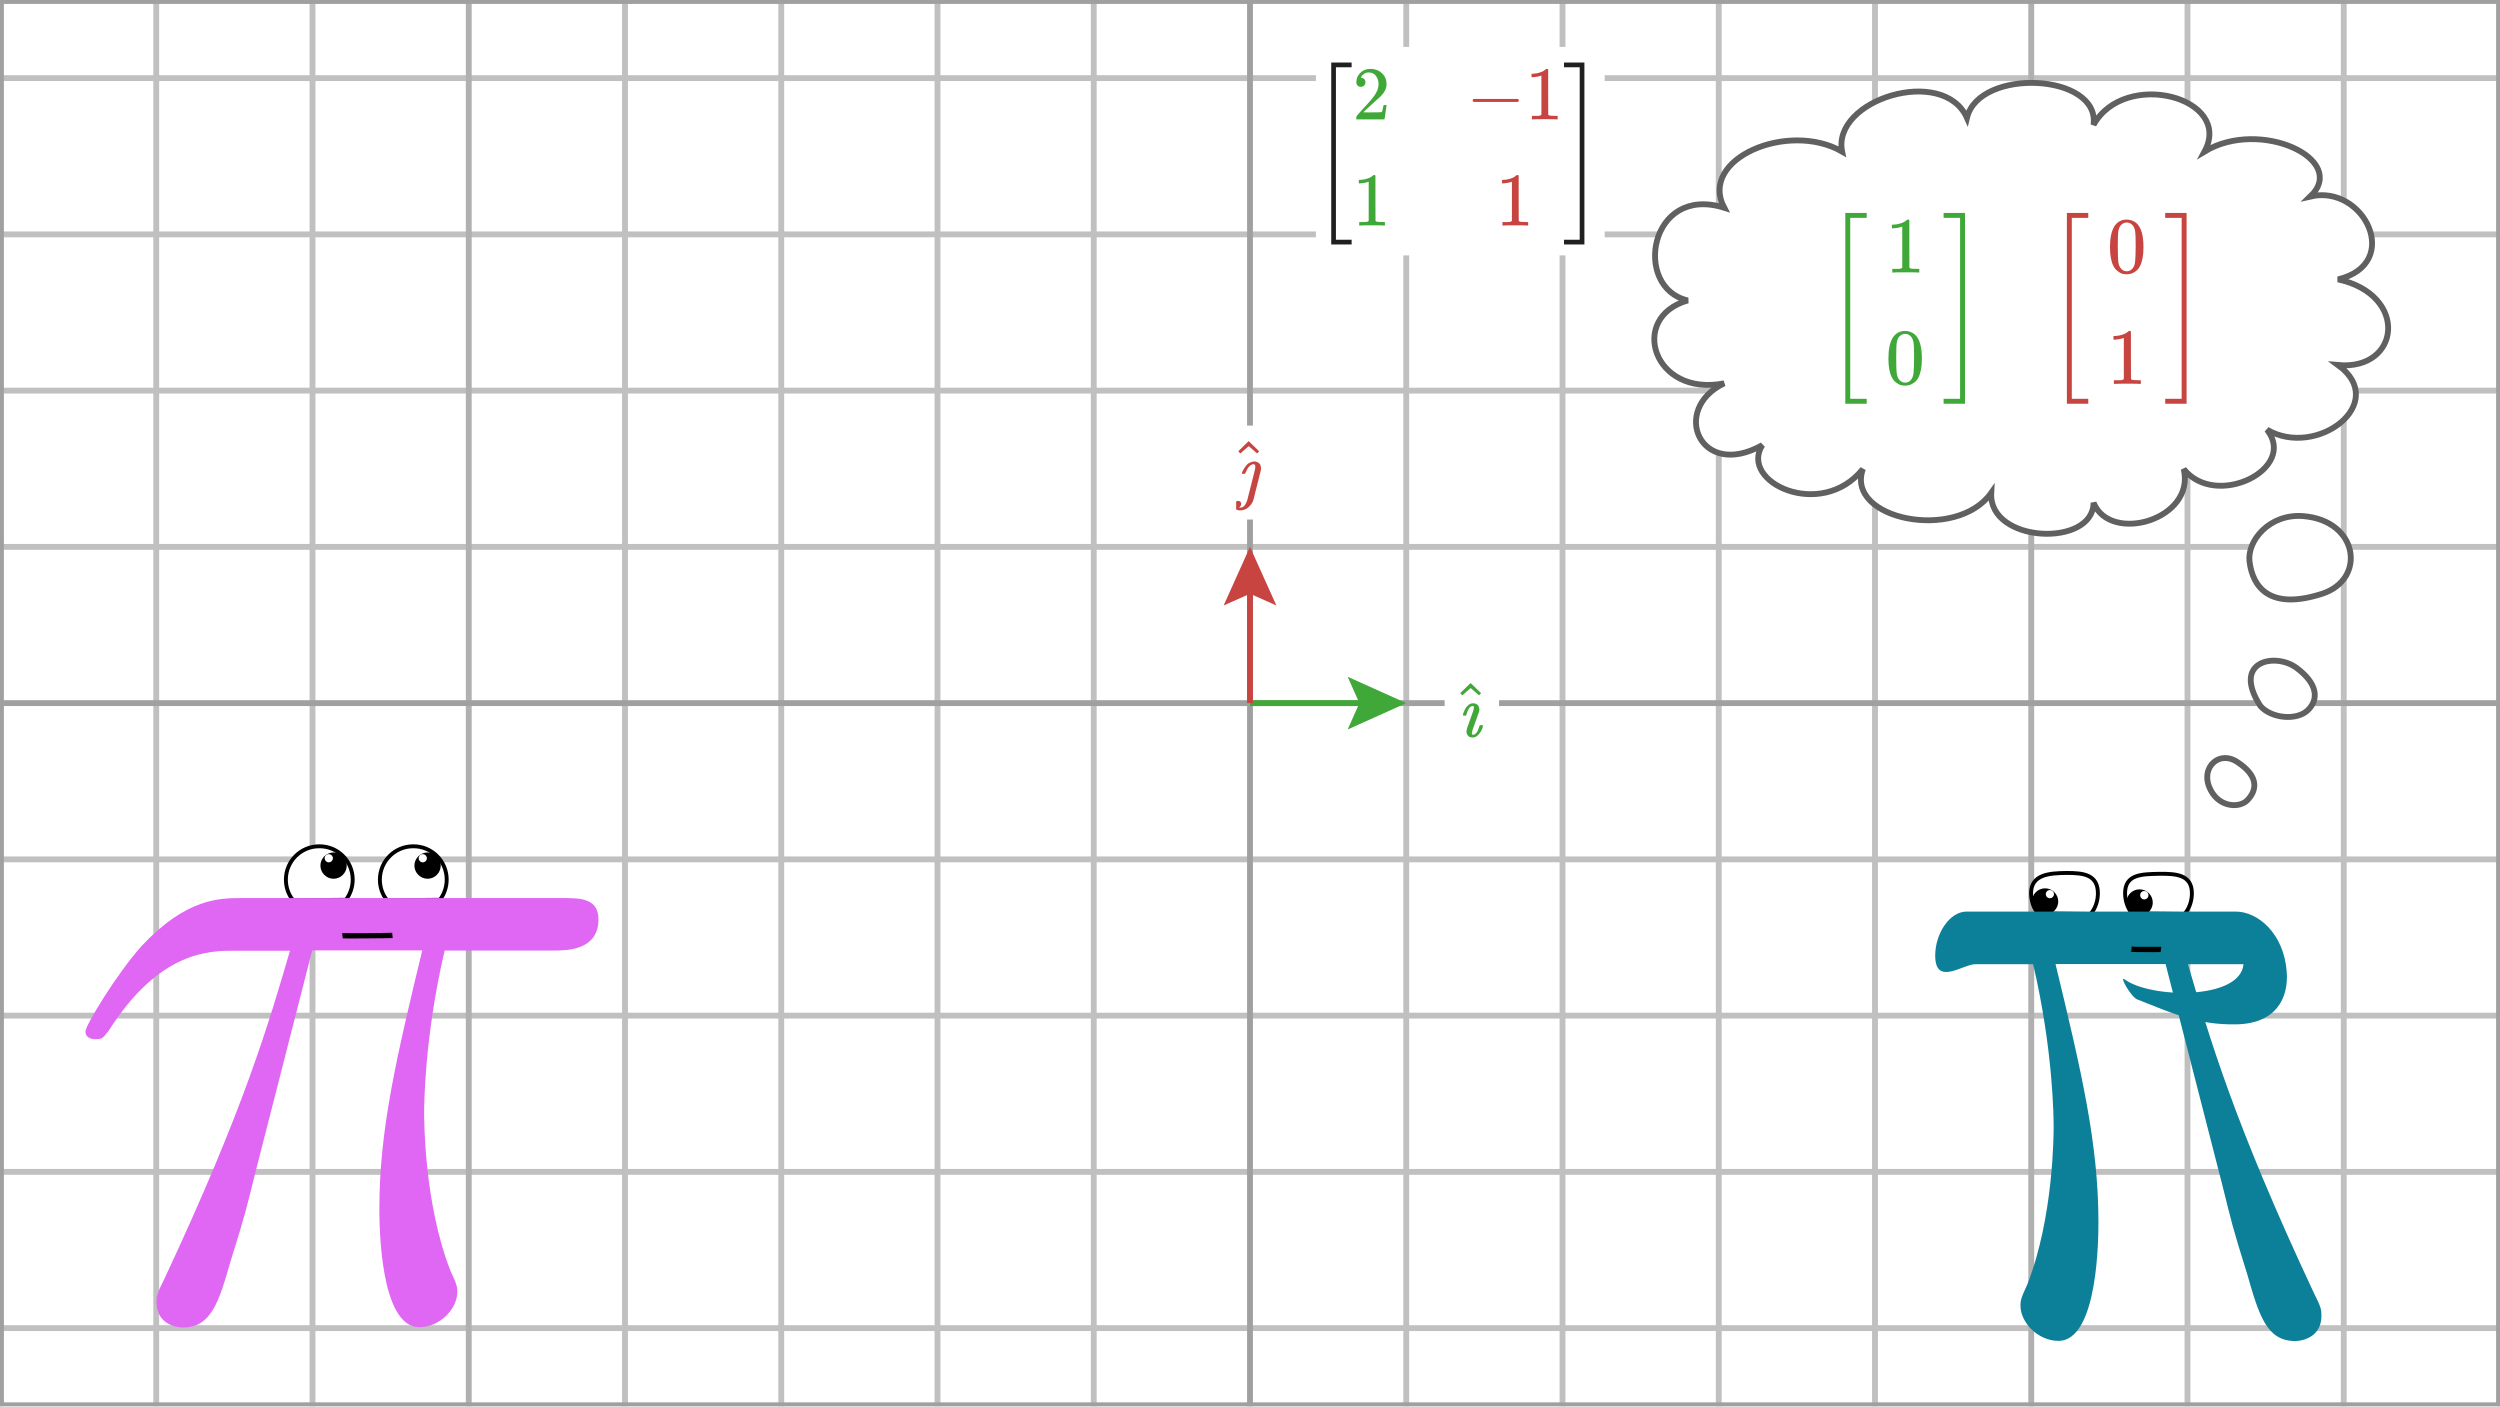
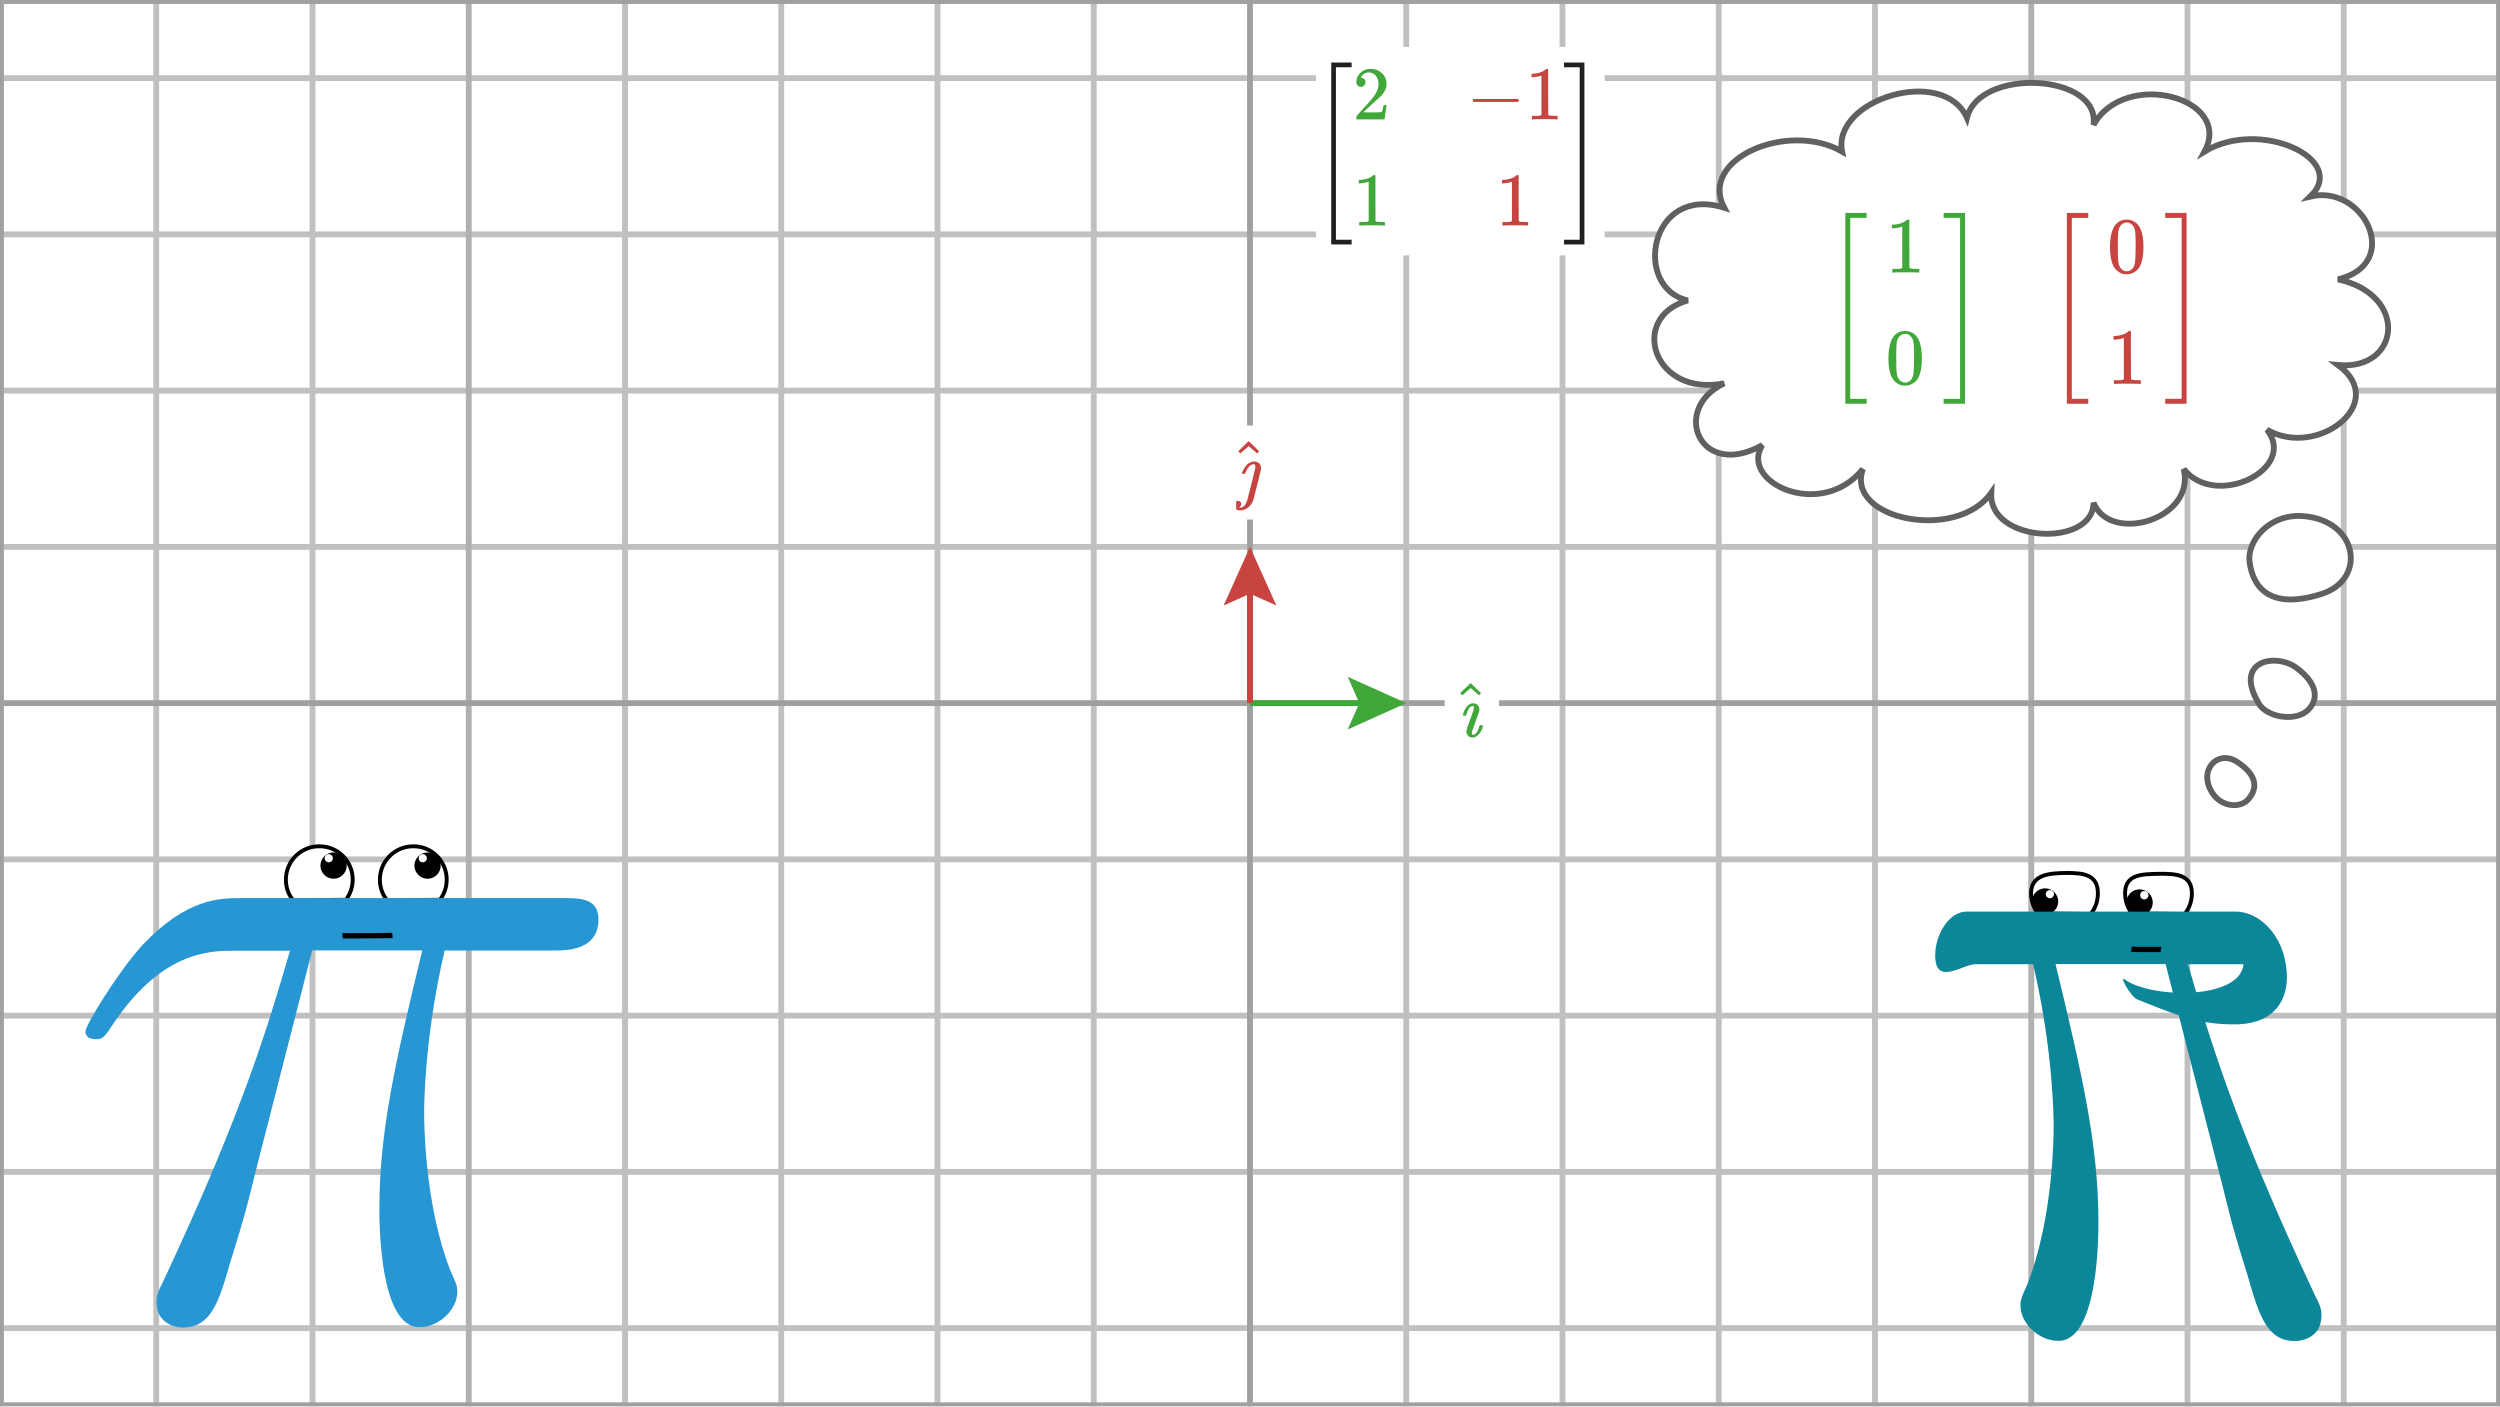
<svg xmlns="http://www.w3.org/2000/svg" width="640" height="360" viewBox="0 0 640 360" fill="none">
  <g clip-path="url(#clip0_1354_9601)">
    <path d="M640 0H0V360H640V0Z" fill="white" />
    <g clip-path="url(#clip1_1354_9601)">
      <path d="M0 20H640" stroke="#C0C0C0" stroke-width="1.5" />
      <path d="M0 60H640" stroke="#C0C0C0" stroke-width="1.5" />
      <path d="M0 100H640" stroke="#C0C0C0" stroke-width="1.5" />
      <path d="M0 140H640" stroke="#C0C0C0" stroke-width="1.5" />
      <path d="M0 220H640" stroke="#C0C0C0" stroke-width="1.5" />
      <path d="M0 260H640" stroke="#C0C0C0" stroke-width="1.5" />
      <path d="M0 300H640" stroke="#C0C0C0" stroke-width="1.5" />
      <path d="M0 340H640" stroke="#C0C0C0" stroke-width="1.5" />
      <path d="M0 0V360" stroke="#C0C0C0" stroke-width="1.5" />
      <path d="M40 0V360" stroke="#C0C0C0" stroke-width="1.5" />
      <path d="M80 0V360" stroke="#C0C0C0" stroke-width="1.5" />
      <path d="M160 0V360" stroke="#C0C0C0" stroke-width="1.5" />
      <path d="M200 0V360" stroke="#C0C0C0" stroke-width="1.5" />
      <path d="M240 0V360" stroke="#C0C0C0" stroke-width="1.5" />
      <path d="M280 0V360" stroke="#C0C0C0" stroke-width="1.5" />
      <path d="M360 0V360" stroke="#C0C0C0" stroke-width="1.5" />
      <path d="M400 0V360" stroke="#C0C0C0" stroke-width="1.5" />
      <path d="M440 0V360" stroke="#C0C0C0" stroke-width="1.5" />
      <path d="M480 0V360" stroke="#C0C0C0" stroke-width="1.5" />
      <path d="M560 0V360" stroke="#C0C0C0" stroke-width="1.5" />
      <path d="M600 0V360" stroke="#C0C0C0" stroke-width="1.5" />
      <path d="M640 0V360" stroke="#C0C0C0" stroke-width="1.5" />
      <path d="M120 0V360" stroke="#B0B0B0" stroke-width="1.5" />
      <path d="M520 0V360" stroke="#B0B0B0" stroke-width="1.5" />
      <path d="M0 180H640" stroke="#A0A0A0" stroke-width="1.5" />
      <path d="M320 0V360" stroke="#A0A0A0" stroke-width="1.5" />
    </g>
    <path d="M345 173.25L360 180L345 186.75L348 180L345 173.25Z" fill="#40A839" />
    <path d="M320 180H356" stroke="#40A839" stroke-width="1.5" />
    <path d="M313.25 155L320 140L326.75 155L320 152L313.25 155Z" fill="#C74440" />
    <path d="M320 180V144" stroke="#C74440" stroke-width="1.5" />
    <path d="M640 0H0V360H640V0Z" stroke="#A0A0A0" stroke-width="2" />
    <path d="M410.804 12.011H336.877V65.378H410.804V12.011Z" fill="white" />
    <g clip-path="url(#clip2_1354_9601)">
      <path d="M340.795 62.579V16.011H346.016V17.214H341.998V61.375H346.016V62.579H340.795Z" fill="#202020" />
      <path d="M348.365 22.232C348.016 22.232 347.737 22.116 347.53 21.883C347.323 21.65 347.22 21.365 347.22 21.029C347.22 20.11 347.563 19.314 348.249 18.641C348.934 17.968 349.788 17.632 350.811 17.632C351.988 17.632 352.972 17.994 353.761 18.719C354.551 19.443 354.952 20.382 354.965 21.533C354.965 22.09 354.835 22.62 354.577 23.125C354.318 23.63 354.007 24.07 353.645 24.445C353.283 24.82 352.765 25.299 352.092 25.881C351.626 26.283 350.979 26.878 350.151 27.667L349.006 28.754L350.481 28.774C352.513 28.774 353.593 28.741 353.723 28.677C353.813 28.651 353.968 28.075 354.188 26.949V26.891H354.965V26.949C354.952 26.988 354.868 27.577 354.712 28.715C354.557 29.854 354.46 30.45 354.421 30.501V30.56H347.22V30.191V29.958C347.22 29.867 347.259 29.77 347.336 29.667C347.414 29.563 347.608 29.337 347.919 28.987C348.294 28.573 348.617 28.211 348.889 27.9C349.006 27.771 349.226 27.531 349.549 27.182C349.873 26.833 350.093 26.593 350.209 26.464C350.326 26.334 350.513 26.121 350.772 25.823C351.031 25.526 351.212 25.306 351.316 25.163C351.419 25.021 351.568 24.827 351.762 24.581C351.956 24.335 352.092 24.128 352.17 23.96C352.247 23.791 352.344 23.604 352.461 23.397C352.577 23.19 352.661 22.983 352.713 22.776C352.765 22.569 352.81 22.375 352.849 22.193C352.888 22.012 352.907 21.799 352.907 21.553C352.907 20.738 352.687 20.032 352.247 19.437C351.807 18.842 351.18 18.544 350.364 18.544C349.937 18.544 349.562 18.654 349.239 18.874C348.915 19.094 348.689 19.308 348.559 19.515C348.43 19.722 348.365 19.845 348.365 19.883C348.365 19.896 348.397 19.903 348.462 19.903C348.695 19.903 348.934 19.993 349.18 20.174C349.426 20.356 349.549 20.653 349.549 21.067C349.549 21.391 349.446 21.663 349.239 21.883C349.031 22.103 348.74 22.219 348.365 22.232Z" fill="#40A839" />
      <path d="M376.997 25.959C376.997 25.959 376.997 25.875 376.997 25.707C376.997 25.539 377.087 25.409 377.268 25.319H388.546C388.741 25.422 388.838 25.552 388.838 25.707C388.838 25.862 388.741 25.992 388.546 26.095H377.268C377.087 26.005 376.997 25.875 376.997 25.707V25.959Z" fill="#C74440" />
      <path d="M394.603 19.34L394.35 19.437C394.169 19.502 393.91 19.566 393.574 19.631C393.237 19.696 392.862 19.741 392.448 19.767H392.079V18.874H392.448C393.056 18.848 393.619 18.751 394.137 18.583C394.654 18.415 395.017 18.259 395.224 18.117C395.431 17.975 395.612 17.832 395.767 17.69C395.793 17.651 395.871 17.632 396 17.632C396.117 17.632 396.227 17.671 396.33 17.748V23.552L396.35 29.375C396.44 29.466 396.518 29.524 396.583 29.55C396.647 29.576 396.803 29.602 397.049 29.628C397.294 29.654 397.696 29.667 398.252 29.667H398.757V30.56H398.543C398.271 30.521 397.243 30.501 395.457 30.501C393.697 30.501 392.681 30.521 392.409 30.56H392.176V29.667H392.681C392.966 29.667 393.212 29.667 393.419 29.667C393.626 29.667 393.787 29.66 393.904 29.647C394.02 29.634 394.124 29.615 394.214 29.589C394.305 29.563 394.357 29.55 394.37 29.55C394.383 29.55 394.422 29.518 394.486 29.453C394.551 29.388 394.59 29.363 394.603 29.375V19.34Z" fill="#C74440" />
      <path d="M350.384 46.516L350.131 46.613C349.95 46.677 349.691 46.742 349.355 46.807C349.019 46.871 348.643 46.917 348.229 46.943H347.86V46.05H348.229C348.837 46.024 349.4 45.927 349.918 45.759C350.436 45.59 350.798 45.435 351.005 45.293C351.212 45.15 351.393 45.008 351.548 44.866C351.574 44.827 351.652 44.807 351.781 44.807C351.898 44.807 352.008 44.846 352.111 44.924V50.728L352.131 56.551C352.221 56.642 352.299 56.7 352.364 56.726C352.428 56.752 352.584 56.778 352.83 56.804C353.075 56.83 353.477 56.842 354.033 56.842H354.538V57.735H354.324C354.053 57.697 353.024 57.677 351.238 57.677C349.478 57.677 348.462 57.697 348.19 57.735H347.957V56.842H348.462C348.747 56.842 348.993 56.842 349.2 56.842C349.407 56.842 349.569 56.836 349.685 56.823C349.801 56.81 349.905 56.791 349.996 56.765C350.086 56.739 350.138 56.726 350.151 56.726C350.164 56.726 350.203 56.694 350.267 56.629C350.332 56.564 350.371 56.538 350.384 56.551V46.516Z" fill="#40A839" />
      <path d="M387.052 46.516L386.799 46.613C386.618 46.677 386.359 46.742 386.023 46.807C385.686 46.871 385.311 46.917 384.897 46.943H384.528V46.05H384.897C385.505 46.024 386.068 45.927 386.586 45.759C387.103 45.59 387.466 45.435 387.673 45.293C387.88 45.15 388.061 45.008 388.216 44.866C388.242 44.827 388.32 44.807 388.449 44.807C388.566 44.807 388.676 44.846 388.779 44.924V50.728L388.799 56.551C388.889 56.642 388.967 56.7 389.032 56.726C389.096 56.752 389.252 56.778 389.498 56.804C389.743 56.83 390.145 56.842 390.701 56.842H391.206V57.735H390.992C390.72 57.697 389.692 57.677 387.906 57.677C386.146 57.677 385.13 57.697 384.858 57.735H384.625V56.842H385.13C385.415 56.842 385.661 56.842 385.868 56.842C386.075 56.842 386.236 56.836 386.353 56.823C386.469 56.81 386.573 56.791 386.663 56.765C386.754 56.739 386.806 56.726 386.819 56.726C386.832 56.726 386.871 56.694 386.935 56.629C387 56.564 387.039 56.538 387.052 56.551V46.516Z" fill="#C74440" />
      <path d="M400.387 17.214V16.011H405.609V62.579H400.387V61.375H404.405V17.214H400.387Z" fill="#202020" />
    </g>
    <path d="M383.754 170.88H369.833V191.073H383.754V170.88Z" fill="white" />
    <g clip-path="url(#clip3_1354_9601)">
      <path d="M374.495 183.036C374.495 182.972 374.54 182.803 374.63 182.532C374.721 182.26 374.857 181.943 375.038 181.581C375.219 181.219 375.471 180.889 375.795 180.591C376.118 180.294 376.468 180.112 376.843 180.048H377.192C377.632 180.048 377.994 180.19 378.279 180.475C378.563 180.759 378.712 181.16 378.725 181.678C378.712 181.924 378.686 182.098 378.647 182.202C378.609 182.305 378.324 183.094 377.794 184.569C377.121 186.329 376.784 187.377 376.784 187.713C376.784 187.972 376.888 188.101 377.095 188.101C377.341 188.101 377.587 187.991 377.832 187.771C378.169 187.409 378.46 186.807 378.706 185.967C378.744 185.811 378.777 185.721 378.803 185.695C378.829 185.669 378.919 185.65 379.074 185.637H379.191C379.32 185.637 379.404 185.637 379.443 185.637C379.482 185.637 379.527 185.656 379.579 185.695C379.631 185.734 379.65 185.779 379.637 185.831C379.637 185.96 379.572 186.206 379.443 186.568C379.314 186.93 379.068 187.344 378.706 187.81C378.343 188.276 377.929 188.593 377.464 188.761C377.36 188.787 377.205 188.8 376.998 188.8C376.429 188.8 376.021 188.638 375.775 188.315C375.53 187.991 375.407 187.629 375.407 187.228C375.407 186.879 375.724 185.87 376.358 184.201C376.991 182.532 377.315 181.516 377.328 181.154C377.328 180.999 377.308 180.895 377.27 180.843C377.231 180.792 377.134 180.759 376.979 180.746C376.616 180.772 376.312 180.973 376.066 181.348C375.821 181.723 375.64 182.124 375.523 182.551C375.407 182.978 375.329 183.191 375.29 183.191C375.277 183.204 375.154 183.211 374.921 183.211H374.611C374.533 183.133 374.495 183.075 374.495 183.036Z" fill="#40A839" />
      <path d="M373.819 177.447L376.478 174.847L376.633 175.002C378.315 176.607 379.156 177.422 379.156 177.447L378.651 178.01C378.625 177.997 378.25 177.674 377.526 177.04L376.497 176.147L375.43 177.059C375.262 177.202 375.094 177.35 374.925 177.506C374.757 177.661 374.621 177.784 374.518 177.874L374.363 177.991C374.337 178.017 374.24 177.926 374.072 177.719L373.819 177.447Z" fill="#40A839" />
    </g>
    <path d="M326.912 108.954H311.825V132.997H326.912V108.954Z" fill="white" />
    <g clip-path="url(#clip4_1354_9601)">
      <path d="M317.912 121.188C317.912 121.188 317.912 121.168 317.912 121.13C317.912 121.091 317.951 120.974 318.028 120.78C318.106 120.586 318.236 120.34 318.417 120.043C318.598 119.745 318.805 119.448 319.038 119.15C319.271 118.852 319.575 118.613 319.95 118.432C320.325 118.251 320.713 118.147 321.114 118.121C321.541 118.147 321.93 118.29 322.279 118.548C322.628 118.807 322.803 119.26 322.803 119.907V120.256L321.852 124.099C321.71 124.643 321.548 125.27 321.367 125.982C321.186 126.693 321.056 127.224 320.979 127.573C320.901 127.923 320.849 128.104 320.823 128.117C320.603 128.764 320.196 129.346 319.601 129.863C319.005 130.381 318.307 130.646 317.504 130.659C316.909 130.659 316.463 130.51 316.165 130.213C315.945 129.993 315.835 129.728 315.835 129.417C315.835 129.055 315.952 128.77 316.185 128.563C316.418 128.356 316.683 128.246 316.98 128.233C317.252 128.233 317.446 128.311 317.563 128.466C317.679 128.621 317.744 128.77 317.757 128.912C317.757 129.326 317.576 129.663 317.213 129.922L317.31 129.941H317.602H317.621C318.294 129.941 318.844 129.339 319.271 128.136C319.309 128.02 319.652 126.674 320.299 124.099C320.946 121.524 321.289 120.146 321.328 119.965C321.341 119.888 321.347 119.739 321.347 119.519C321.347 119.364 321.341 119.247 321.328 119.169C321.315 119.092 321.276 119.021 321.211 118.956C321.147 118.891 321.05 118.852 320.92 118.839C320.584 118.839 320.228 119.014 319.853 119.364C319.62 119.596 319.426 119.862 319.271 120.159C319.115 120.457 318.992 120.709 318.902 120.916C318.811 121.123 318.753 121.24 318.727 121.266C318.701 121.291 318.578 121.304 318.358 121.304H318.028C317.951 121.227 317.912 121.168 317.912 121.13V121.188Z" fill="#C74440" />
      <path d="M317 115.521L319.659 112.92L319.814 113.075C321.496 114.68 322.337 115.495 322.337 115.521L321.833 116.083C321.807 116.071 321.431 115.747 320.707 115.113L319.678 114.22L318.611 115.132C318.443 115.275 318.274 115.424 318.106 115.579C317.938 115.734 317.802 115.857 317.699 115.948L317.543 116.064C317.517 116.09 317.42 115.999 317.252 115.792L317 115.521Z" fill="#C74440" />
    </g>
    <path d="M545.854 233.844L545.746 233.843L545.68 233.755C544.647 232.362 544.019 230.566 544.019 228.681C544.019 227.503 544.266 226.59 544.73 225.89C545.194 225.188 545.863 224.719 546.668 224.403C548.26 223.779 550.439 223.737 552.765 223.694H552.767C554.88 223.672 556.96 223.712 558.513 224.356C559.296 224.681 559.955 225.162 560.415 225.873C560.875 226.583 561.125 227.502 561.125 228.681C561.125 230.608 560.498 232.497 559.324 233.897L559.257 233.976L559.154 233.975L545.854 233.844Z" fill="white" stroke="black" />
    <path d="M521.792 233.844L521.683 233.843L521.618 233.755C520.584 232.362 519.956 230.567 519.956 228.681C519.956 227.497 520.239 226.567 520.751 225.844C521.263 225.121 521.991 224.623 522.85 224.278C524.557 223.594 526.829 223.497 529.098 223.475H529.1C531.215 223.475 533.201 223.57 534.658 224.268C535.394 224.62 536 225.128 536.42 225.855C536.839 226.58 537.062 227.506 537.062 228.681C537.062 230.608 536.436 232.497 535.261 233.897L535.195 233.976L535.092 233.975L521.792 233.844Z" fill="white" stroke="black" />
    <path d="M549.006 228.112C549.663 228.156 550.144 228.769 549.969 229.469C549.881 229.819 549.575 230.125 549.225 230.212C548.438 230.431 547.737 229.731 547.912 228.9C548 228.506 548.306 228.2 548.7 228.112C548.788 228.112 548.875 228.112 549.006 228.112L547.737 227.675C545.637 227.675 544.019 229.556 544.412 231.744C544.675 233.056 545.725 234.106 547.037 234.369C549.181 234.806 551.106 233.144 551.106 231.044C551.106 229.162 549.575 227.675 547.737 227.675" fill="black" />
    <path d="M524.813 227.85C525.382 227.894 525.819 228.331 525.819 228.9C525.819 229.469 525.338 229.95 524.769 229.95C524.2 229.95 523.719 229.469 523.719 228.9C523.719 228.331 524.2 227.85 524.769 227.85H524.813L523.544 227.413C521.663 227.413 520.175 228.944 520.175 230.781C520.175 232.619 521.707 234.15 523.544 234.15C525.382 234.15 526.913 232.619 526.913 230.781C526.913 228.944 525.382 227.413 523.544 227.413" fill="black" />
-     <path d="M554.388 246.794H526.213C532.95 274.706 537.194 292.906 537.194 312.856C537.194 316.356 537.194 343.262 526.957 343.262C521.707 343.262 517.244 338.537 517.244 334.294C517.244 333.069 517.244 332.544 518.994 328.825C525.732 311.631 525.732 290.194 525.732 288.444C525.732 286.956 525.732 269.237 520.482 246.837H505.694C502.457 246.837 495.413 252.569 495.413 244.606C495.413 239.137 499 233.362 503.463 233.362H572.325C578.057 233.362 584.707 239.006 585.407 248.85C585.888 255.544 582.65 262.062 572.457 262.237C562.569 262.412 556.225 259.437 547.125 255.85C545.507 255.194 542.357 249.594 543.932 250.731C550.538 255.631 573.507 256.069 574.338 246.837H560.119C565.588 265.519 571.844 287.219 592.275 330.837C594.288 334.819 594.288 335.344 594.288 336.831C594.288 342.081 589.782 343.306 587.55 343.306C580.332 343.306 578.319 336.831 575.344 326.375C571.363 313.644 571.363 313.162 568.869 303.187L554.388 246.794Z" fill="#0C7F99" />
+     <path d="M554.388 246.794H526.213C532.95 274.706 537.194 292.906 537.194 312.856C537.194 316.356 537.194 343.262 526.957 343.262C521.707 343.262 517.244 338.537 517.244 334.294C517.244 333.069 517.244 332.544 518.994 328.825C525.732 311.631 525.732 290.194 525.732 288.444C525.732 286.956 525.732 269.237 520.482 246.837H505.694C502.457 246.837 495.413 252.569 495.413 244.606C495.413 239.137 499 233.362 503.463 233.362H572.325C578.057 233.362 584.707 239.006 585.407 248.85C585.888 255.544 582.65 262.062 572.457 262.237C562.569 262.412 556.225 259.437 547.125 255.85C545.507 255.194 542.357 249.594 543.932 250.731C550.538 255.631 573.507 256.069 574.338 246.837H560.119C565.588 265.519 571.844 287.219 592.275 330.837C594.288 334.819 594.288 335.344 594.288 336.831C594.288 342.081 589.782 343.306 587.55 343.306C580.332 343.306 578.319 336.831 575.344 326.375C571.363 313.644 571.363 313.162 568.869 303.187L554.388 246.794Z" fill="#0C8699" />
    <path d="M553.119 243.731C550.713 243.731 552.288 243.775 547.213 243.731C542.706 243.688 547.038 243.688 545.594 243.644L545.725 242.288C547.344 242.331 544.544 242.375 546.906 242.375C548.613 242.375 550.625 242.375 553.294 242.375" fill="black" />
    <path d="M471.577 38.801C457.815 30.891 434.731 40.599 441.39 53.184C422.212 47.143 417.862 73.679 432.067 76.915C416.796 81.23 423.189 101.726 441.39 98.13C427.539 104.746 435.175 122.94 451.156 113.951C445.119 123.444 466.25 133.368 476.904 120.064C472.287 133.008 500.876 138.761 509.755 126.176C509.044 139.121 535.946 140.199 535.946 128.693C540.208 139.336 562.138 133.008 559.031 120.064C567.199 130.419 588.33 120.064 580.339 109.996C593.124 117.475 611.858 103.164 598.54 93.456C614.522 94.894 616.741 75.477 598.54 71.522C615.232 67.495 605.199 47.071 591.437 50.307C601.381 40.815 578.563 30.172 564.358 38.801C571.816 24.994 543.937 17.587 535.946 31.97C537.722 18.738 506.647 17.227 503.54 30.172C497.502 16.652 468.913 25.497 471.577 38.801Z" fill="white" stroke="#606060" stroke-width="1.5" />
    <path d="M587.896 170.968C582.516 166.979 571.187 169.151 578.663 180.744C581.491 183.956 588.023 184.564 590.853 181.762C593.683 178.96 593.276 174.957 587.896 170.968Z" fill="white" stroke="#606060" stroke-width="1.5" />
    <path d="M594.441 152.011C605.849 148.331 603.81 133.269 589.642 132.125C580.964 131.424 575.222 138.49 575.877 143.761C576.697 150.35 581.088 156.318 594.441 152.011Z" fill="white" stroke="#606060" stroke-width="1.5" />
    <path d="M572.703 195.041C567.687 191.761 562.47 197.286 566.477 203.156C568.932 206.751 573.484 206.764 575.328 204.853C577.633 202.463 578.574 198.88 572.703 195.041Z" fill="white" stroke="#606060" stroke-width="1.5" />
    <rect x="520.092" y="50.499" width="48.725" height="56.87" fill="white" />
    <g clip-path="url(#clip5_1354_9601)">
      <path d="M529.122 103.359V54.509H534.599V55.772H530.384V102.096H534.599V103.359H529.122Z" fill="#C74440" />
      <path d="M541.319 57.859C542.079 56.759 543.118 56.209 544.434 56.209C545.086 56.209 545.738 56.386 546.389 56.739C547.041 57.092 547.57 57.716 547.977 58.612C548.48 59.739 548.731 61.286 548.731 63.255C548.731 65.359 548.439 66.968 547.855 68.081C547.584 68.651 547.21 69.106 546.735 69.445C546.26 69.784 545.846 69.995 545.493 70.076C545.14 70.158 544.794 70.205 544.455 70.219C544.102 70.219 543.749 70.178 543.396 70.097C543.043 70.015 542.629 69.798 542.154 69.445C541.679 69.092 541.305 68.637 541.034 68.081C540.45 66.968 540.158 65.359 540.158 63.255C540.158 60.893 540.545 59.094 541.319 57.859ZM545.9 57.614C545.493 57.18 545.011 56.963 544.455 56.963C543.885 56.963 543.396 57.18 542.989 57.614C542.649 57.967 542.425 58.456 542.317 59.081C542.208 59.705 542.154 61.008 542.154 62.99C542.154 65.135 542.208 66.547 542.317 67.225C542.425 67.904 542.67 68.44 543.05 68.834C543.43 69.241 543.898 69.445 544.455 69.445C544.998 69.445 545.459 69.241 545.839 68.834C546.233 68.427 546.477 67.857 546.572 67.124C546.667 66.391 546.722 65.013 546.735 62.99C546.735 61.022 546.681 59.725 546.572 59.101C546.464 58.476 546.24 57.981 545.9 57.614Z" fill="#C74440" />
      <path d="M543.701 86.509L543.437 86.611C543.246 86.678 542.975 86.746 542.622 86.814C542.269 86.882 541.875 86.93 541.441 86.957H541.054V86.02H541.441C542.079 85.993 542.67 85.891 543.213 85.715C543.756 85.538 544.136 85.375 544.353 85.226C544.57 85.077 544.76 84.927 544.923 84.778C544.95 84.737 545.032 84.717 545.167 84.717C545.29 84.717 545.405 84.758 545.514 84.839V90.927L545.534 97.036C545.629 97.131 545.71 97.192 545.778 97.219C545.846 97.247 546.009 97.274 546.267 97.301C546.525 97.328 546.946 97.342 547.529 97.342H548.059V98.278H547.835C547.55 98.238 546.471 98.217 544.597 98.217C542.751 98.217 541.685 98.238 541.4 98.278H541.156V97.342H541.685C541.984 97.342 542.242 97.342 542.459 97.342C542.676 97.342 542.846 97.335 542.968 97.321C543.09 97.308 543.199 97.287 543.294 97.26C543.389 97.233 543.443 97.219 543.457 97.219C543.47 97.219 543.511 97.186 543.579 97.118C543.647 97.05 543.688 97.023 543.701 97.036V86.509Z" fill="#C74440" />
      <path d="M554.29 55.772V54.509H559.767V103.359H554.29V102.096H558.505V55.772H554.29Z" fill="#C74440" />
    </g>
    <path d="M88.458 230.344L88.567 230.342L88.632 230.255C89.665 228.862 90.294 227.066 90.294 225.181C90.294 220.468 86.478 216.605 81.718 216.65C77.004 216.65 73.188 220.467 73.188 225.181C73.188 227.107 73.814 228.996 74.989 230.396L75.055 230.476L75.158 230.475L88.458 230.344Z" fill="white" stroke="black" />
    <path d="M112.521 230.344L112.629 230.342L112.695 230.255C113.728 228.862 114.356 227.066 114.356 225.181C114.356 220.468 110.541 216.605 105.78 216.65C101.066 216.65 97.25 220.467 97.25 225.181C97.25 227.107 97.877 228.996 99.051 230.396L99.118 230.476L99.221 230.475L112.521 230.344Z" fill="white" stroke="black" />
    <path d="M84.125 218.663C83.556 218.706 83.119 219.144 83.119 219.713C83.119 220.281 83.6 220.763 84.169 220.763C84.737 220.763 85.219 220.281 85.219 219.713C85.219 219.144 84.737 218.663 84.169 218.663H84.125L85.394 218.225C87.275 218.225 88.763 219.756 88.763 221.594C88.763 223.431 87.231 224.963 85.394 224.963C83.556 224.963 82.025 223.431 82.025 221.594C82.025 219.756 83.556 218.225 85.394 218.225" fill="black" />
    <path d="M108.188 218.663C107.619 218.706 107.181 219.144 107.181 219.713C107.181 220.281 107.663 220.763 108.231 220.763C108.8 220.763 109.281 220.281 109.281 219.713C109.281 219.144 108.8 218.663 108.231 218.663H108.188L109.456 218.225C111.338 218.225 112.825 219.756 112.825 221.594C112.825 223.431 111.294 224.963 109.456 224.963C107.619 224.963 106.088 223.431 106.088 221.594C106.088 219.756 107.619 218.225 109.456 218.225" fill="black" />
-     <path d="M79.925 243.294H108.1C101.363 271.206 97.119 289.406 97.119 309.356C97.119 312.856 97.119 339.762 107.356 339.762C112.606 339.762 117.069 335.037 117.069 330.794C117.069 329.569 117.069 329.044 115.319 325.325C108.581 308.131 108.581 286.694 108.581 284.944C108.581 283.456 108.581 265.737 113.831 243.337H141.744C144.981 243.337 153.206 243.337 153.206 235.375C153.206 229.906 148.481 229.906 143.975 229.906H61.987C56.256 229.906 47.769 229.906 36.306 242.112C29.831 249.331 21.869 262.544 21.869 264.031C21.869 265.519 23.094 266.044 24.625 266.044C26.375 266.044 26.637 265.3 27.863 263.812C40.812 243.381 53.763 243.381 60.019 243.381H74.237C68.769 262.062 62.513 283.762 42.081 327.381C40.069 331.362 40.069 331.887 40.069 333.375C40.069 338.625 44.575 339.85 46.806 339.85C54.025 339.85 56.038 333.375 59.013 322.919C62.994 310.187 62.994 309.706 65.487 299.731L79.925 243.294Z" fill="#E066F4" />
+     <path d="M79.925 243.294H108.1C101.363 271.206 97.119 289.406 97.119 309.356C97.119 312.856 97.119 339.762 107.356 339.762C112.606 339.762 117.069 335.037 117.069 330.794C117.069 329.569 117.069 329.044 115.319 325.325C108.581 308.131 108.581 286.694 108.581 284.944C108.581 283.456 108.581 265.737 113.831 243.337H141.744C144.981 243.337 153.206 243.337 153.206 235.375C153.206 229.906 148.481 229.906 143.975 229.906H61.987C56.256 229.906 47.769 229.906 36.306 242.112C29.831 249.331 21.869 262.544 21.869 264.031C21.869 265.519 23.094 266.044 24.625 266.044C26.375 266.044 26.637 265.3 27.863 263.812C40.812 243.381 53.763 243.381 60.019 243.381H74.237C68.769 262.062 62.513 283.762 42.081 327.381C40.069 331.362 40.069 331.887 40.069 333.375C40.069 338.625 44.575 339.85 46.806 339.85C54.025 339.85 56.038 333.375 59.013 322.919C62.994 310.188 62.994 309.706 65.487 299.731L79.925 243.294Z" fill="#2797D3" />
    <path d="M87.756 240.231C90.162 240.231 88.588 240.275 93.662 240.231C98.169 240.188 99.088 240.188 100.531 240.144L100.4 238.788C98.781 238.831 96.331 238.875 93.969 238.875C92.263 238.875 90.25 238.875 87.581 238.875" fill="black" />
    <rect x="463.367" y="50.499" width="48.725" height="56.87" fill="white" />
    <g clip-path="url(#clip6_1354_9601)">
      <path d="M472.397 103.359V54.509H477.874V55.772H473.659V102.096H477.874V103.359H472.397Z" fill="#40A839" />
      <path d="M486.976 58.002L486.712 58.103C486.522 58.171 486.25 58.239 485.897 58.307C485.544 58.375 485.15 58.422 484.716 58.449H484.329V57.513H484.716C485.354 57.486 485.945 57.384 486.488 57.207C487.031 57.031 487.411 56.868 487.628 56.719C487.845 56.569 488.035 56.42 488.198 56.271C488.225 56.23 488.307 56.21 488.442 56.21C488.565 56.21 488.68 56.25 488.789 56.332V62.42L488.809 68.529C488.904 68.624 488.985 68.685 489.053 68.712C489.121 68.739 489.284 68.766 489.542 68.794C489.8 68.821 490.221 68.834 490.804 68.834H491.334V69.771H491.11C490.825 69.73 489.746 69.71 487.872 69.71C486.026 69.71 484.96 69.73 484.675 69.771H484.431V68.834H484.96C485.259 68.834 485.517 68.834 485.734 68.834C485.951 68.834 486.121 68.828 486.243 68.814C486.365 68.8 486.474 68.78 486.569 68.753C486.664 68.726 486.718 68.712 486.732 68.712C486.746 68.712 486.786 68.678 486.854 68.61C486.922 68.543 486.963 68.515 486.976 68.529V58.002Z" fill="#40A839" />
      <path d="M484.594 86.367C485.354 85.267 486.393 84.717 487.709 84.717C488.361 84.717 489.013 84.894 489.664 85.247C490.316 85.6 490.845 86.224 491.252 87.12C491.755 88.247 492.006 89.794 492.006 91.763C492.006 93.867 491.714 95.475 491.13 96.588C490.859 97.159 490.485 97.613 490.01 97.953C489.535 98.292 489.121 98.503 488.768 98.584C488.415 98.665 488.069 98.713 487.73 98.727C487.377 98.727 487.024 98.686 486.671 98.604C486.318 98.523 485.904 98.306 485.429 97.953C484.954 97.6 484.58 97.145 484.309 96.588C483.725 95.475 483.433 93.867 483.433 91.763C483.433 89.4 483.82 87.602 484.594 86.367ZM489.175 86.122C488.768 85.688 488.286 85.471 487.73 85.471C487.16 85.471 486.671 85.688 486.264 86.122C485.924 86.475 485.7 86.964 485.592 87.588C485.483 88.213 485.429 89.516 485.429 91.498C485.429 93.643 485.483 95.055 485.592 95.733C485.7 96.412 485.945 96.948 486.325 97.342C486.705 97.749 487.173 97.953 487.73 97.953C488.273 97.953 488.734 97.749 489.114 97.342C489.508 96.935 489.752 96.365 489.847 95.632C489.942 94.898 489.997 93.521 490.01 91.498C490.01 89.529 489.956 88.233 489.847 87.609C489.739 86.984 489.515 86.489 489.175 86.122Z" fill="#40A839" />
      <path d="M497.565 55.772V54.509H503.042V103.359H497.565V102.096H501.78V55.772H497.565Z" fill="#40A839" />
    </g>
  </g>
  <defs>
    <clipPath id="clip0_1354_9601">
      <rect width="640" height="360" fill="white" />
    </clipPath>
    <clipPath id="clip1_1354_9601">
      <rect width="640" height="360" fill="white" />
    </clipPath>
    <clipPath id="clip2_1354_9601">
      <rect width="74.423" height="46.589" fill="white" transform="translate(336 16)" />
    </clipPath>
    <clipPath id="clip3_1354_9601">
      <rect width="6.598" height="15.899" fill="white" transform="translate(373.039 172.904)" />
    </clipPath>
    <clipPath id="clip4_1354_9601">
      <rect width="6.444" height="19.683" fill="white" transform="translate(316.456 110.978)" />
    </clipPath>
    <clipPath id="clip5_1354_9601">
      <rect width="40.725" height="48.87" fill="white" transform="translate(524.092 54.499)" />
    </clipPath>
    <clipPath id="clip6_1354_9601">
      <rect width="40.725" height="48.87" fill="white" transform="translate(467.367 54.499)" />
    </clipPath>
  </defs>
</svg>
